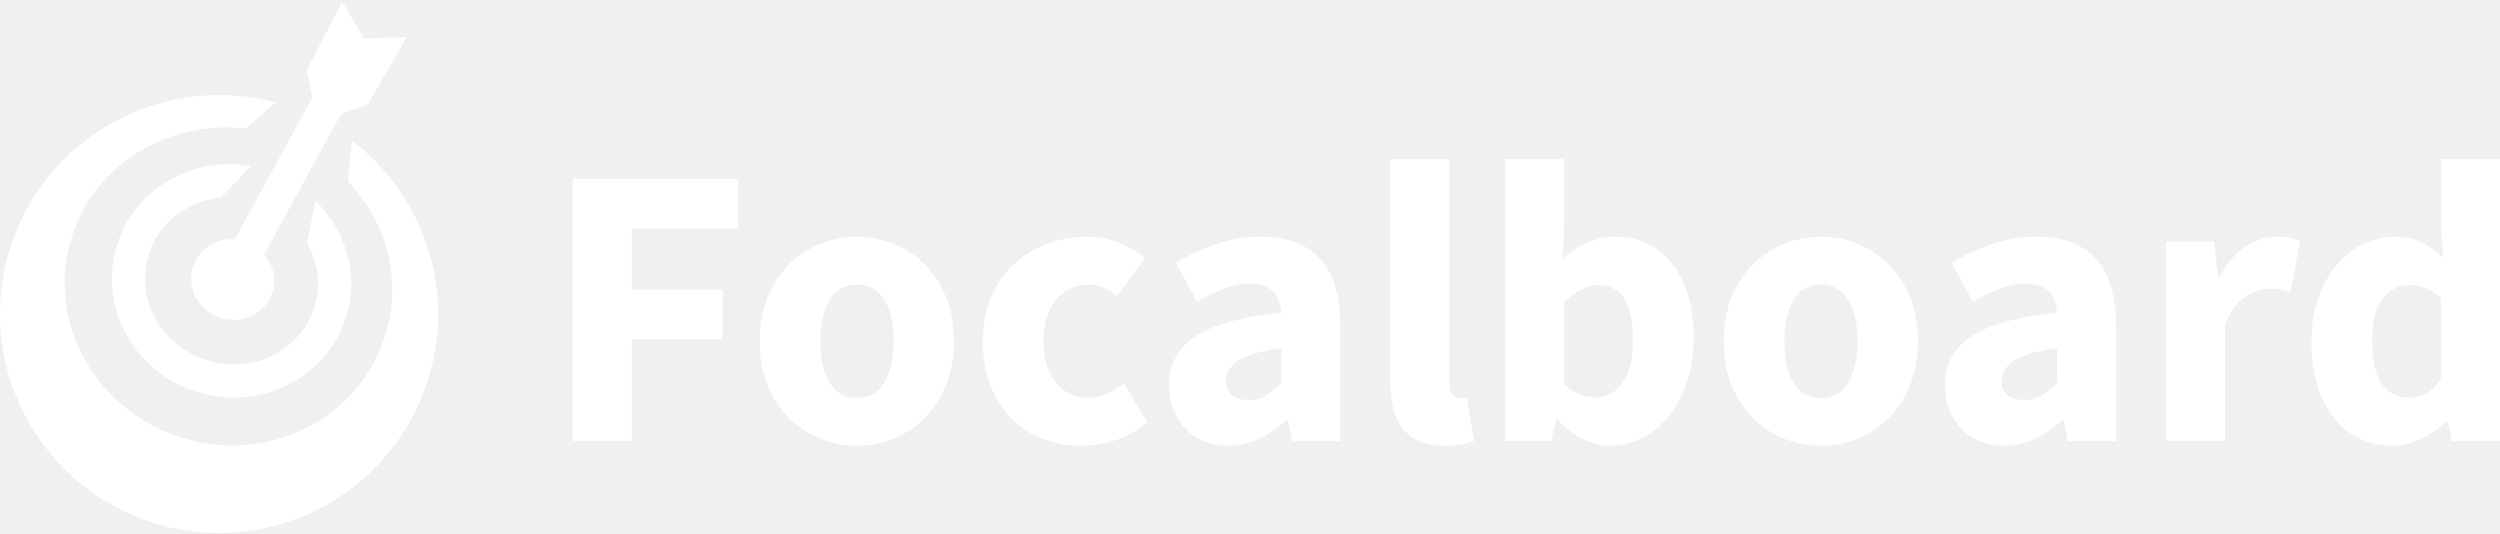
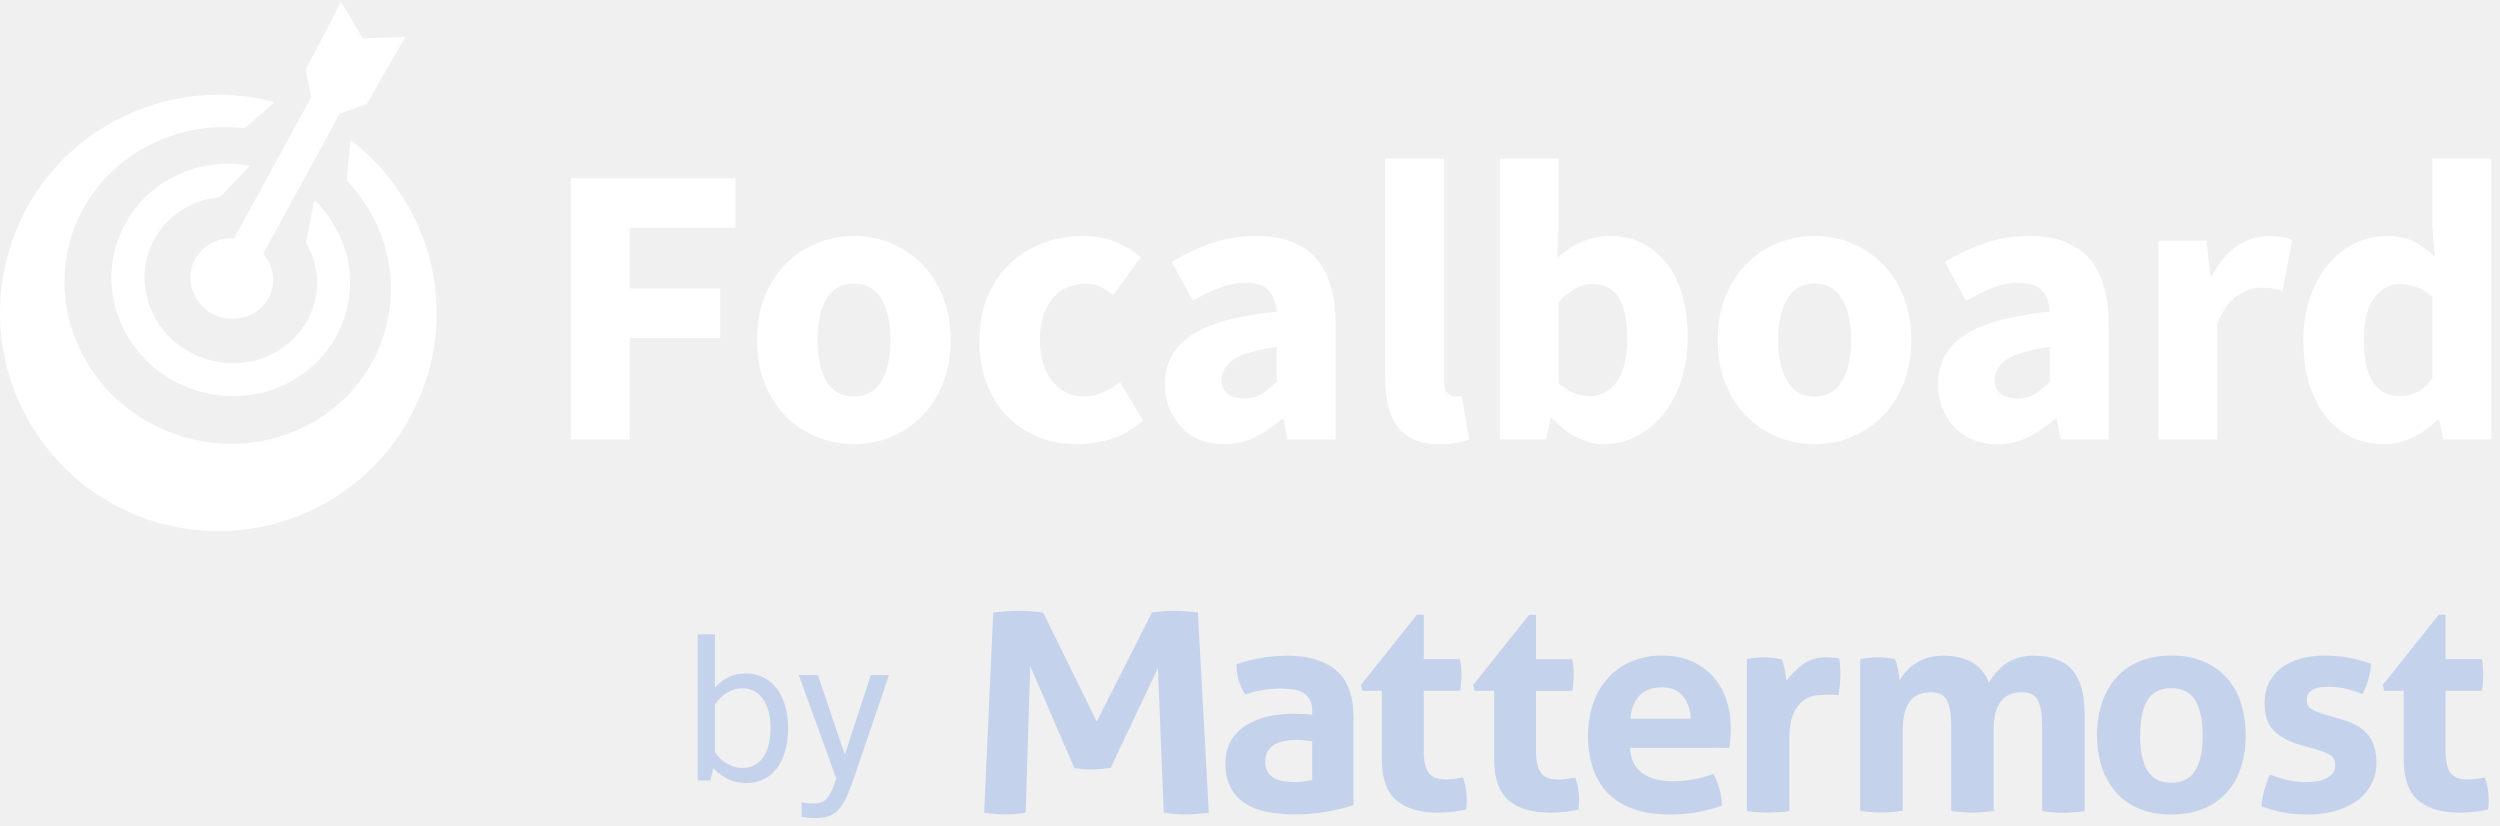
- <svg xmlns="http://www.w3.org/2000/svg" version="1.1" x="0px" y="0px" width="164px" height="35px" viewBox="0 0 300 64" enable-background="new 0 0 300 64" xml:space="preserve">
-   <g id="Layer_2" display="none">
-     <rect x="0" y="0.16" display="inline" fill-rule="evenodd" clip-rule="evenodd" fill="#FFFFFF" width="300" height="63.84" />
+ <svg xmlns="http://www.w3.org/2000/svg" width="221" height="73" viewBox="0 0 221 73" fill="none">
+   <g clip-path="url(#clip0_348_264)">
+     <path fill-rule="evenodd" clip-rule="evenodd" d="M24.277 9.03C14.982 6.485 4.418 11.445 1.024 21.468C-2.393 31.562 3.02 42.514 13.114 45.932C23.208 49.349 34.16 43.936 37.578 33.842C40.371 25.594 37.239 17.177 30.989 12.37L30.651 15.946H30.651C34.05 19.54 35.576 24.712 33.826 29.883C31.358 37.173 23.22 41.005 15.649 38.442C8.079 35.88 3.942 27.893 6.409 20.603C8.593 14.152 15.217 10.535 21.637 11.335V11.335L24.277 9.03ZM19.744 21.134C22.281 20.646 24.873 23.156 23.974 25.81C23.347 27.662 21.28 28.636 19.356 27.985C17.433 27.333 16.381 25.304 17.009 23.452C17.43 22.206 18.502 21.358 19.744 21.134ZM18.801 17.505C17.49 17.742 16.268 18.315 15.268 19.162C14.315 19.97 13.566 21.03 13.141 22.288C12.496 24.194 12.716 26.195 13.594 27.89C14.479 29.6 16.035 30.999 18.05 31.681C20.064 32.363 22.149 32.196 23.893 31.375C25.619 30.563 27.01 29.106 27.655 27.2C28.062 25.997 28.12 24.811 27.907 23.705C27.753 22.902 27.456 22.138 27.046 21.436L27.794 17.687C27.932 17.824 28.068 17.964 28.199 18.108C29.483 19.517 30.407 21.252 30.774 23.156C31.079 24.738 30.997 26.428 30.419 28.136C29.509 30.824 27.557 32.873 25.138 34.013C22.736 35.144 19.871 35.377 17.115 34.444C14.359 33.511 12.225 31.585 11.003 29.227C9.774 26.853 9.468 24.04 10.378 21.351C10.979 19.575 12.037 18.077 13.386 16.935C14.766 15.765 16.455 14.973 18.272 14.641L18.271 14.638C19.562 14.389 20.856 14.408 22.098 14.65L19.468 17.411C19.252 17.431 19.036 17.463 18.819 17.504H18.801V17.505Z" fill="white" />
+     <path fill-rule="evenodd" clip-rule="evenodd" d="M27.525 8.567L27.008 6.205L30.146 0.161L32.068 3.394L35.826 3.264L32.436 9.17L30.026 10.064L21.687 25.329L19.128 23.936L27.525 8.567Z" fill="white" />
+     <path fill-rule="evenodd" clip-rule="evenodd" d="M50.459 38.844V15.754H65.014V20.146H55.665V25.493H63.668V29.885H55.665V38.844H50.459ZM75.496 39.269C74.385 39.269 73.311 39.062 72.272 38.649C71.234 38.235 70.319 37.64 69.528 36.86C68.737 36.081 68.106 35.119 67.634 33.973C67.161 32.828 66.925 31.524 66.925 30.061C66.925 28.597 67.161 27.292 67.634 26.148C68.106 25.002 68.737 24.041 69.528 23.261C70.319 22.482 71.234 21.886 72.272 21.473C73.311 21.06 74.385 20.854 75.496 20.854C76.605 20.854 77.673 21.06 78.7 21.473C79.726 21.886 80.636 22.482 81.427 23.261C82.218 24.041 82.849 25.002 83.321 26.148C83.794 27.292 84.03 28.597 84.03 30.061C84.03 31.524 83.794 32.829 83.321 33.973C82.849 35.119 82.218 36.081 81.427 36.86C80.636 37.64 79.726 38.235 78.7 38.649C77.674 39.062 76.605 39.269 75.496 39.269ZM75.496 35.054C76.558 35.054 77.36 34.606 77.903 33.71C78.446 32.811 78.718 31.596 78.718 30.061C78.718 28.527 78.445 27.311 77.903 26.413C77.36 25.516 76.558 25.067 75.496 25.067C74.409 25.067 73.601 25.516 73.07 26.413C72.538 27.311 72.272 28.527 72.272 30.061C72.272 31.596 72.538 32.811 73.07 33.71C73.601 34.606 74.409 35.054 75.496 35.054ZM95.257 39.269C94.029 39.269 92.889 39.062 91.839 38.649C90.789 38.235 89.874 37.64 89.095 36.86C88.315 36.081 87.702 35.119 87.253 33.973C86.805 32.828 86.581 31.524 86.581 30.061C86.581 28.597 86.828 27.292 87.324 26.148C87.82 25.002 88.487 24.041 89.325 23.261C90.164 22.482 91.137 21.886 92.246 21.473C93.356 21.06 94.513 20.854 95.717 20.854C96.803 20.854 97.765 21.03 98.603 21.384C99.441 21.738 100.191 22.187 100.851 22.73L98.408 26.094C97.581 25.41 96.79 25.067 96.035 25.067C94.76 25.067 93.756 25.516 93.025 26.413C92.293 27.311 91.926 28.527 91.926 30.061C91.926 31.596 92.299 32.811 93.043 33.71C93.787 34.606 94.725 35.054 95.857 35.054C96.424 35.054 96.973 34.931 97.505 34.683C98.036 34.435 98.537 34.134 99.01 33.779L101.064 37.18C100.19 37.935 99.245 38.473 98.231 38.792C97.216 39.11 96.224 39.269 95.257 39.269ZM108.217 39.269C107.415 39.269 106.689 39.133 106.04 38.861C105.391 38.59 104.842 38.212 104.393 37.728C103.945 37.244 103.597 36.684 103.348 36.046C103.101 35.409 102.977 34.712 102.977 33.956C102.977 32.114 103.756 30.674 105.315 29.635C106.873 28.597 109.387 27.901 112.858 27.546C112.811 26.767 112.58 26.148 112.168 25.687C111.754 25.227 111.064 24.997 110.096 24.997C109.341 24.997 108.591 25.138 107.847 25.422C107.104 25.705 106.306 26.094 105.456 26.59L103.58 23.155C104.712 22.471 105.899 21.916 107.139 21.491C108.378 21.066 109.694 20.854 111.087 20.854C113.355 20.854 115.083 21.497 116.275 22.783C117.467 24.069 118.064 26.071 118.064 28.785V38.843H113.814L113.461 37.037H113.319C112.564 37.697 111.773 38.235 110.947 38.647C110.12 39.06 109.209 39.269 108.217 39.269ZM109.988 35.231C110.578 35.231 111.085 35.102 111.51 34.842C111.936 34.583 112.383 34.216 112.857 33.744V30.664C111.015 30.924 109.741 31.301 109.032 31.797C108.324 32.293 107.97 32.883 107.97 33.567C107.97 34.134 108.153 34.554 108.519 34.825C108.885 35.096 109.374 35.231 109.988 35.231ZM127.234 39.269C126.336 39.269 125.581 39.128 124.967 38.844C124.354 38.56 123.864 38.166 123.498 37.658C123.132 37.15 122.867 36.537 122.701 35.816C122.535 35.096 122.453 34.287 122.453 33.39V14.02H127.659V33.603C127.659 34.147 127.76 34.524 127.959 34.736C128.16 34.949 128.367 35.055 128.58 35.055C128.697 35.055 128.798 35.055 128.881 35.055C128.963 35.055 129.076 35.032 129.217 34.985L129.854 38.845C129.571 38.963 129.211 39.063 128.773 39.146C128.337 39.229 127.824 39.269 127.234 39.269ZM141.788 39.269C141.009 39.269 140.225 39.074 139.433 38.685C138.643 38.296 137.905 37.721 137.219 36.966H137.078L136.654 38.844H132.581V14.02H137.787V20.111L137.645 22.802C138.331 22.188 139.068 21.71 139.859 21.367C140.65 21.024 141.459 20.854 142.285 20.854C143.347 20.854 144.304 21.066 145.153 21.491C146.003 21.916 146.729 22.512 147.331 23.28C147.933 24.047 148.394 24.98 148.712 26.077C149.032 27.175 149.191 28.397 149.191 29.742C149.191 31.254 148.984 32.599 148.571 33.779C148.157 34.959 147.603 35.958 146.906 36.772C146.21 37.586 145.418 38.206 144.534 38.631C143.648 39.056 142.733 39.269 141.788 39.269ZM140.585 35.019C141.482 35.019 142.25 34.612 142.887 33.798C143.524 32.984 143.844 31.667 143.844 29.848C143.844 26.685 142.828 25.104 140.798 25.104C139.759 25.104 138.756 25.635 137.788 26.698V33.886C138.26 34.311 138.731 34.605 139.204 34.772C139.676 34.936 140.136 35.019 140.585 35.019ZM160.416 39.269C159.306 39.269 158.232 39.062 157.193 38.649C156.154 38.235 155.24 37.64 154.448 36.86C153.658 36.081 153.026 35.119 152.554 33.973C152.082 32.828 151.846 31.524 151.846 30.061C151.846 28.597 152.082 27.292 152.554 26.148C153.027 25.002 153.658 24.041 154.448 23.261C155.24 22.482 156.154 21.886 157.193 21.473C158.232 21.06 159.306 20.854 160.416 20.854C161.526 20.854 162.594 21.06 163.621 21.473C164.647 21.886 165.557 22.482 166.347 23.261C167.139 24.041 167.77 25.002 168.242 26.148C168.715 27.292 168.951 28.597 168.951 30.061C168.951 31.524 168.715 32.829 168.242 33.973C167.77 35.119 167.139 36.081 166.347 36.86C165.557 37.64 164.648 38.235 163.621 38.649C162.594 39.062 161.526 39.269 160.416 39.269ZM160.416 35.054C161.478 35.054 162.281 34.606 162.824 33.71C163.366 32.811 163.638 31.596 163.638 30.061C163.638 28.527 163.366 27.311 162.824 26.413C162.281 25.516 161.478 25.067 160.416 25.067C159.33 25.067 158.521 25.516 157.99 26.413C157.458 27.311 157.193 28.527 157.193 30.061C157.193 31.596 157.458 32.811 157.99 33.71C158.521 34.606 159.33 35.054 160.416 35.054ZM176.565 39.269C175.762 39.269 175.036 39.133 174.387 38.861C173.738 38.59 173.189 38.212 172.74 37.728C172.292 37.244 171.943 36.684 171.695 36.046C171.447 35.409 171.324 34.712 171.324 33.956C171.324 32.114 172.103 30.674 173.661 29.635C175.22 28.597 177.734 27.901 181.204 27.546C181.156 26.767 180.926 26.148 180.513 25.687C180.101 25.227 179.41 24.997 178.442 24.997C177.687 24.997 176.937 25.138 176.194 25.422C175.451 25.705 174.653 26.094 173.803 26.59L171.927 23.155C173.059 22.471 174.246 21.916 175.485 21.491C176.725 21.066 178.041 20.854 179.433 20.854C181.701 20.854 183.43 21.497 184.622 22.783C185.814 24.069 186.411 26.071 186.411 28.785V38.843H182.161L181.807 37.037H181.666C180.91 37.697 180.12 38.235 179.293 38.647C178.465 39.062 177.556 39.269 176.565 39.269ZM178.336 35.231C178.925 35.231 179.433 35.102 179.858 34.842C180.283 34.583 180.731 34.216 181.204 33.744V30.664C179.363 30.924 178.088 31.301 177.379 31.797C176.67 32.293 176.317 32.883 176.317 33.567C176.317 34.134 176.5 34.554 176.866 34.825C177.233 35.096 177.721 35.231 178.336 35.231ZM190.801 38.844V21.279H195.051L195.404 24.36H195.545C196.183 23.156 196.95 22.271 197.847 21.704C198.745 21.137 199.642 20.854 200.538 20.854C201.034 20.854 201.442 20.884 201.761 20.943C202.079 21.002 202.368 21.09 202.629 21.208L201.779 25.705C201.448 25.611 201.141 25.54 200.857 25.492C200.575 25.446 200.244 25.422 199.865 25.422C199.206 25.422 198.514 25.657 197.794 26.129C197.074 26.603 196.478 27.441 196.006 28.644V38.844H190.801ZM210.809 39.269C209.723 39.269 208.737 39.056 207.852 38.632C206.966 38.207 206.211 37.598 205.585 36.808C204.96 36.017 204.476 35.054 204.134 33.922C203.791 32.788 203.62 31.502 203.62 30.061C203.62 28.621 203.826 27.335 204.24 26.201C204.653 25.067 205.196 24.106 205.869 23.315C206.541 22.523 207.322 21.916 208.206 21.491C209.092 21.066 209.995 20.854 210.916 20.854C211.908 20.854 212.722 21.019 213.359 21.349C213.997 21.68 214.622 22.129 215.236 22.695L215.023 20.003V14.019H220.229V38.843H215.979L215.626 37.108H215.484C214.87 37.721 214.15 38.235 213.324 38.649C212.497 39.062 211.659 39.269 210.809 39.269ZM212.154 35.019C212.721 35.019 213.234 34.901 213.696 34.666C214.155 34.429 214.598 34.017 215.023 33.426V26.237C214.551 25.812 214.067 25.518 213.572 25.352C213.076 25.187 212.591 25.105 212.119 25.105C211.292 25.105 210.561 25.5 209.923 26.29C209.286 27.081 208.967 28.315 208.967 29.991C208.967 31.738 209.245 33.013 209.799 33.816C210.354 34.618 211.14 35.019 212.154 35.019Z" fill="white" />
  </g>
-   <g id="Layer_1">
-     <g>
-       <g>
-         <path fill-rule="evenodd" clip-rule="evenodd" fill="#ffffff" d="M33.071,12.289C20.408,8.822,6.018,15.578,1.395,29.232     c-4.655,13.75,2.719,28.67,16.469,33.325c13.75,4.655,28.67-2.719,33.326-16.469c3.804-11.235-0.462-22.701-8.976-29.249     l-0.46,4.871l-0.001,0c4.631,4.896,6.709,11.941,4.325,18.985c-3.362,9.931-14.447,15.151-24.76,11.66     C11.005,48.865,5.37,37.985,8.731,28.054c2.975-8.788,11.998-13.715,20.743-12.625v-0.001L33.071,12.289L33.071,12.289z      M26.896,28.777c3.456-0.665,6.986,2.754,5.762,6.37c-0.854,2.522-3.67,3.85-6.291,2.962c-2.62-0.887-4.052-3.651-3.197-6.174     C23.743,30.238,25.204,29.083,26.896,28.777L26.896,28.777z M25.611,23.833c-1.786,0.323-3.45,1.104-4.812,2.258     c-1.299,1.101-2.319,2.545-2.898,4.258c-0.879,2.597-0.579,5.323,0.617,7.632c1.206,2.329,3.325,4.234,6.07,5.164     c2.744,0.929,5.584,0.701,7.959-0.417c2.352-1.107,4.246-3.091,5.125-5.688c0.555-1.639,0.633-3.254,0.344-4.761     c-0.21-1.093-0.615-2.134-1.174-3.091l1.019-5.107c0.189,0.187,0.374,0.378,0.552,0.574c1.75,1.919,3.008,4.283,3.508,6.877     c0.415,2.154,0.304,4.457-0.484,6.784c-1.239,3.661-3.898,6.453-7.193,8.005c-3.273,1.541-7.175,1.858-10.93,0.588     c-3.754-1.271-6.661-3.895-8.326-7.108c-1.674-3.233-2.09-7.065-0.851-10.728c0.819-2.419,2.26-4.46,4.097-6.016     c1.88-1.593,4.181-2.673,6.656-3.125l-0.001-0.004c1.759-0.339,3.522-0.313,5.213,0.016l-3.583,3.761     c-0.294,0.028-0.588,0.071-0.883,0.127H25.611z" />
-         <polygon fill-rule="evenodd" clip-rule="evenodd" fill="#ffffff" points="37.495,11.658 36.79,8.44 41.066,0.207 43.683,4.611      48.803,4.434 44.185,12.48 40.902,13.697 29.542,34.491 26.057,32.594    " />
-       </g>
-       <path fill-rule="evenodd" clip-rule="evenodd" fill="#ffffff" d="M68.736,52.902V21.449h19.827v5.982H75.828v7.284H86.73v5.983    H75.828v12.204H68.736L68.736,52.902z M102.842,53.481c-1.513,0-2.976-0.282-4.391-0.845c-1.415-0.563-2.661-1.374-3.739-2.437    c-1.077-1.061-1.937-2.371-2.58-3.932c-0.644-1.56-0.965-3.336-0.965-5.33c0-1.993,0.321-3.771,0.965-5.33    c0.643-1.561,1.503-2.87,2.58-3.933c1.078-1.061,2.325-1.872,3.739-2.435c1.415-0.563,2.878-0.844,4.391-0.844    c1.511,0,2.966,0.281,4.365,0.844c1.398,0.563,2.637,1.375,3.714,2.435c1.078,1.063,1.938,2.372,2.581,3.933    c0.644,1.559,0.965,3.337,0.965,5.33c0,1.994-0.321,3.771-0.965,5.33c-0.643,1.561-1.503,2.871-2.581,3.932    c-1.077,1.063-2.316,1.874-3.714,2.437C105.809,53.199,104.353,53.481,102.842,53.481L102.842,53.481z M102.842,47.74    c1.447,0,2.54-0.611,3.279-1.832c0.74-1.224,1.11-2.879,1.11-4.97c0-2.09-0.371-3.746-1.11-4.969    c-0.739-1.222-1.832-1.834-3.279-1.834c-1.48,0-2.581,0.612-3.305,1.834c-0.724,1.223-1.086,2.879-1.086,4.969    c0,2.091,0.362,3.746,1.086,4.97C100.261,47.129,101.362,47.74,102.842,47.74L102.842,47.74z M129.761,53.481    c-1.673,0-3.225-0.282-4.656-0.845c-1.43-0.563-2.677-1.374-3.738-2.437c-1.062-1.061-1.897-2.371-2.509-3.932    c-0.611-1.56-0.916-3.336-0.916-5.33c0-1.993,0.337-3.771,1.013-5.33c0.676-1.561,1.584-2.87,2.726-3.933    c1.142-1.061,2.468-1.872,3.979-2.435c1.512-0.563,3.088-0.844,4.728-0.844c1.479,0,2.789,0.241,3.931,0.723    c1.142,0.482,2.163,1.093,3.063,1.833l-3.329,4.583c-1.126-0.932-2.203-1.399-3.232-1.399c-1.737,0-3.104,0.612-4.101,1.834    c-0.997,1.223-1.496,2.879-1.496,4.969c0,2.091,0.507,3.746,1.521,4.97c1.013,1.221,2.292,1.832,3.834,1.832    c0.772,0,1.52-0.169,2.244-0.506c0.724-0.338,1.406-0.748,2.05-1.231l2.798,4.632c-1.19,1.029-2.477,1.762-3.859,2.196    C132.43,53.264,131.079,53.481,129.761,53.481L129.761,53.481z M147.416,53.481c-1.093,0-2.082-0.185-2.966-0.556    c-0.884-0.369-1.632-0.884-2.244-1.543c-0.61-0.659-1.084-1.423-1.423-2.291c-0.337-0.868-0.505-1.817-0.505-2.847    c0-2.509,1.061-4.471,3.184-5.886c2.123-1.414,5.547-2.363,10.276-2.846c-0.065-1.062-0.379-1.905-0.941-2.533    c-0.563-0.627-1.503-0.94-2.822-0.94c-1.029,0-2.05,0.193-3.063,0.579c-1.013,0.386-2.099,0.916-3.257,1.592l-2.556-4.68    c1.542-0.932,3.159-1.688,4.848-2.267c1.688-0.579,3.481-0.868,5.378-0.868c3.089,0,5.443,0.876,7.067,2.628    s2.437,4.479,2.437,8.176v13.701h-5.789l-0.481-2.46h-0.194c-1.028,0.899-2.105,1.632-3.231,2.194S148.767,53.481,147.416,53.481    L147.416,53.481z M149.828,47.981c0.804,0,1.495-0.177,2.074-0.53s1.189-0.853,1.834-1.496v-4.196    c-2.509,0.354-4.245,0.868-5.21,1.544c-0.965,0.675-1.447,1.479-1.447,2.411c0,0.772,0.25,1.344,0.748,1.713    C148.325,47.797,148.992,47.981,149.828,47.981L149.828,47.981z M173.321,53.481c-1.223,0-2.252-0.192-3.088-0.579    s-1.503-0.924-2.002-1.616c-0.498-0.691-0.859-1.527-1.085-2.508c-0.226-0.981-0.338-2.083-0.338-3.305V19.086h7.092v26.677    c0,0.74,0.137,1.254,0.409,1.543c0.273,0.29,0.555,0.435,0.845,0.435c0.16,0,0.297,0,0.41,0c0.112,0,0.266-0.032,0.458-0.096    l0.868,5.258c-0.386,0.161-0.876,0.297-1.472,0.41C174.824,53.426,174.125,53.481,173.321,53.481L173.321,53.481z M193.147,53.481    c-1.062,0-2.13-0.266-3.208-0.796c-1.077-0.53-2.082-1.312-3.016-2.341h-0.192l-0.578,2.558h-5.548V19.086h7.092v8.297    l-0.194,3.666c0.934-0.836,1.938-1.487,3.016-1.954c1.078-0.467,2.179-0.699,3.305-0.699c1.447,0,2.75,0.289,3.907,0.868    c1.158,0.579,2.147,1.39,2.967,2.436c0.82,1.045,1.447,2.316,1.881,3.811c0.435,1.495,0.652,3.16,0.652,4.992    c0,2.06-0.282,3.892-0.845,5.499c-0.563,1.608-1.318,2.968-2.268,4.078c-0.948,1.108-2.026,1.953-3.231,2.532    C195.681,53.191,194.434,53.481,193.147,53.481L193.147,53.481z M191.508,47.692c1.222,0,2.268-0.555,3.136-1.664    s1.303-2.902,1.303-5.38c0-4.309-1.384-6.463-4.149-6.463c-1.415,0-2.781,0.724-4.1,2.171v9.792    c0.643,0.579,1.285,0.98,1.929,1.207C190.269,47.579,190.896,47.692,191.508,47.692L191.508,47.692z M218.522,53.481    c-1.512,0-2.975-0.282-4.391-0.845c-1.414-0.563-2.66-1.374-3.738-2.437c-1.077-1.061-1.938-2.371-2.58-3.932    c-0.644-1.56-0.965-3.336-0.965-5.33c0-1.993,0.321-3.771,0.965-5.33c0.643-1.561,1.503-2.87,2.58-3.933    c1.078-1.061,2.324-1.872,3.738-2.435c1.416-0.563,2.879-0.844,4.391-0.844s2.967,0.281,4.366,0.844    c1.398,0.563,2.637,1.375,3.714,2.435c1.078,1.063,1.938,2.372,2.581,3.933c0.644,1.559,0.965,3.337,0.965,5.33    c0,1.994-0.321,3.771-0.965,5.33c-0.643,1.561-1.503,2.871-2.581,3.932c-1.077,1.063-2.315,1.874-3.714,2.437    C221.489,53.199,220.034,53.481,218.522,53.481L218.522,53.481z M218.522,47.74c1.447,0,2.54-0.611,3.28-1.832    c0.739-1.224,1.109-2.879,1.109-4.97c0-2.09-0.37-3.746-1.109-4.969c-0.74-1.222-1.833-1.834-3.28-1.834    c-1.479,0-2.581,0.612-3.305,1.834c-0.724,1.223-1.086,2.879-1.086,4.969c0,2.091,0.362,3.746,1.086,4.97    C215.941,47.129,217.043,47.74,218.522,47.74L218.522,47.74z M240.52,53.481c-1.093,0-2.082-0.185-2.966-0.556    c-0.885-0.369-1.632-0.884-2.244-1.543c-0.61-0.659-1.085-1.423-1.423-2.291s-0.506-1.817-0.506-2.847    c0-2.509,1.061-4.471,3.184-5.886c2.123-1.414,5.548-2.363,10.275-2.846c-0.065-1.062-0.379-1.905-0.941-2.533    c-0.562-0.627-1.503-0.94-2.821-0.94c-1.029,0-2.051,0.193-3.063,0.579s-2.099,0.916-3.257,1.592l-2.556-4.68    c1.543-0.932,3.159-1.688,4.848-2.267c1.688-0.579,3.481-0.868,5.378-0.868c3.089,0,5.444,0.876,7.068,2.628    s2.437,4.479,2.437,8.176v13.701h-5.789l-0.482-2.46h-0.193c-1.029,0.899-2.106,1.632-3.232,2.194    C243.109,53.199,241.871,53.481,240.52,53.481L240.52,53.481z M242.933,47.981c0.803,0,1.494-0.177,2.074-0.53    c0.578-0.354,1.189-0.853,1.833-1.496v-4.196c-2.508,0.354-4.245,0.868-5.21,1.544c-0.966,0.675-1.447,1.479-1.447,2.411    c0,0.772,0.249,1.344,0.747,1.713C241.43,47.797,242.096,47.981,242.933,47.981L242.933,47.981z M259.913,52.902V28.975h5.789    l0.481,4.197h0.192c0.869-1.641,1.914-2.846,3.137-3.618c1.222-0.773,2.444-1.158,3.665-1.158c0.676,0,1.231,0.04,1.666,0.121    c0.434,0.08,0.827,0.2,1.182,0.361l-1.158,6.126c-0.45-0.128-0.868-0.225-1.255-0.29c-0.385-0.063-0.836-0.096-1.351-0.096    c-0.899,0-1.841,0.321-2.822,0.964c-0.98,0.645-1.792,1.786-2.436,3.426v13.894H259.913L259.913,52.902z M287.169,53.481    c-1.48,0-2.823-0.29-4.028-0.868c-1.207-0.579-2.236-1.408-3.089-2.484c-0.851-1.078-1.511-2.389-1.977-3.932    c-0.466-1.544-0.7-3.297-0.7-5.259s0.281-3.714,0.845-5.258c0.563-1.545,1.303-2.854,2.219-3.932s1.979-1.906,3.184-2.484    c1.206-0.579,2.437-0.868,3.691-0.868c1.351,0,2.46,0.224,3.328,0.674c0.869,0.451,1.72,1.062,2.557,1.833l-0.29-3.666v-8.152H300    v33.816h-5.789l-0.481-2.363h-0.193c-0.836,0.835-1.817,1.535-2.943,2.098S288.326,53.481,287.169,53.481L287.169,53.481z     M289.001,47.692c0.772,0,1.471-0.161,2.1-0.482c0.626-0.322,1.229-0.884,1.808-1.688v-9.793c-0.643-0.579-1.302-0.98-1.977-1.206    c-0.676-0.225-1.336-0.337-1.979-0.337c-1.126,0-2.123,0.538-2.991,1.615s-1.303,2.758-1.303,5.042    c0,2.379,0.379,4.116,1.134,5.21C286.549,47.146,287.619,47.692,289.001,47.692z" />
-     </g>
-   </g>
+   <path fill-rule="evenodd" clip-rule="evenodd" d="M87.805 54.156C88.536 54.054 89.273 54.002 90.011 54C90.749 54 91.487 54.052 92.217 54.156L96.951 63.787L101.825 54.156C102.478 54.047 103.139 53.995 103.801 54C104.501 53.998 105.201 54.05 105.893 54.156L106.86 71.839C106.176 71.94 105.486 71.993 104.795 71.995C104.152 71.996 103.511 71.944 102.876 71.839L102.361 59.054L98.177 67.891C97.909 67.926 97.632 67.956 97.347 67.982C97.061 68.009 96.773 68.02 96.486 68.02C96.237 68.02 95.991 68.02 95.742 67.996C95.482 67.976 95.224 67.941 94.968 67.891L91.071 58.871L90.667 71.839C90.08 71.941 89.486 71.993 88.89 71.995C88.257 71.994 87.625 71.942 87 71.839L87.801 54.156H87.805ZM212.487 61.068H210.768L210.636 60.55L215.582 54.345H216.189V58.266H219.39C219.44 58.497 219.475 58.73 219.496 58.966C219.513 59.173 219.523 59.39 219.523 59.614C219.523 59.838 219.513 60.09 219.496 60.316C219.475 60.568 219.44 60.819 219.39 61.068H216.189V66.337C216.179 66.773 216.224 67.21 216.323 67.635C216.389 67.92 216.519 68.186 216.705 68.413C216.869 68.601 217.085 68.737 217.327 68.803C217.612 68.876 217.905 68.911 218.2 68.906C218.461 68.906 218.723 68.885 218.981 68.841L219.657 68.725C219.781 69.057 219.869 69.401 219.921 69.751C219.971 70.064 219.997 70.381 220 70.698C220 70.887 220 71.048 219.986 71.177C219.973 71.307 219.964 71.433 219.948 71.554C219.125 71.746 218.281 71.842 217.435 71.839C215.83 71.839 214.605 71.472 213.758 70.736C212.912 70.001 212.489 68.802 212.489 67.141V61.068H212.487ZM203.339 65.844C202.352 65.566 201.58 65.155 201.025 64.611C200.469 64.067 200.191 63.249 200.191 62.157C200.191 60.844 200.672 59.815 201.633 59.07C202.595 58.326 203.904 57.954 205.561 57.954C206.241 57.954 206.92 58.015 207.589 58.136C208.279 58.263 208.958 58.445 209.618 58.68C209.578 59.155 209.489 59.625 209.354 60.082C209.228 60.522 209.058 60.948 208.847 61.355C208.391 61.17 207.922 61.018 207.444 60.9C206.917 60.769 206.375 60.703 205.831 60.706C205.233 60.706 204.764 60.795 204.43 60.978C204.268 61.059 204.135 61.185 204.045 61.339C203.955 61.493 203.912 61.67 203.922 61.847C203.922 62.228 204.041 62.496 204.279 62.652C204.596 62.843 204.937 62.991 205.293 63.093L206.801 63.535C207.272 63.659 207.728 63.829 208.164 64.042C208.544 64.229 208.887 64.479 209.178 64.782C209.474 65.096 209.699 65.467 209.839 65.872C210.011 66.382 210.091 66.918 210.078 67.455C210.083 68.075 209.943 68.688 209.669 69.246C209.389 69.807 208.985 70.3 208.485 70.686C207.919 71.116 207.278 71.442 206.593 71.647C205.78 71.891 204.932 72.009 204.081 71.997C203.657 71.997 203.27 71.984 202.918 71.959C202.578 71.934 202.239 71.89 201.904 71.828C201.577 71.768 201.256 71.693 200.938 71.607C200.621 71.521 200.277 71.408 199.907 71.275C199.945 70.797 200.029 70.323 200.159 69.86C200.289 69.384 200.458 68.92 200.666 68.472C201.203 68.683 201.756 68.852 202.32 68.978C202.854 69.091 203.399 69.147 203.946 69.144C204.216 69.142 204.486 69.12 204.752 69.079C205.031 69.039 205.303 68.96 205.559 68.845C205.795 68.741 206.006 68.591 206.181 68.404C206.354 68.206 206.444 67.951 206.431 67.69C206.431 67.275 206.304 66.977 206.047 66.794C205.719 66.579 205.358 66.418 204.977 66.315L203.337 65.847L203.339 65.844ZM191.934 71.995C190.942 72.018 189.955 71.836 189.038 71.463C188.251 71.132 187.554 70.625 187.001 69.983C186.451 69.329 186.038 68.576 185.786 67.765C185.505 66.874 185.367 65.946 185.375 65.014C185.368 64.073 185.506 63.137 185.786 62.237C186.034 61.416 186.447 60.652 187.001 59.991C187.555 59.347 188.252 58.837 189.038 58.498C189.953 58.116 190.94 57.931 191.934 57.954C192.932 57.932 193.924 58.118 194.844 58.499C195.638 58.837 196.343 59.348 196.906 59.993C197.468 60.65 197.882 61.415 198.124 62.239C198.394 63.14 198.528 64.076 198.521 65.016C198.529 65.947 198.395 66.874 198.124 67.766C197.878 68.581 197.464 69.336 196.906 69.985C196.345 70.627 195.639 71.134 194.844 71.464C193.922 71.837 192.931 72.017 191.934 71.995ZM191.934 69.192C192.922 69.192 193.632 68.833 194.064 68.115C194.497 67.397 194.713 66.364 194.712 65.014C194.712 63.664 194.496 62.63 194.064 61.912C193.633 61.194 192.923 60.835 191.934 60.835C190.965 60.835 190.264 61.194 189.833 61.912C189.401 62.63 189.185 63.664 189.184 65.014C189.184 66.362 189.4 67.396 189.833 68.115C190.266 68.834 190.966 69.191 191.934 69.185V69.192ZM164.445 58.266C164.69 58.214 164.937 58.175 165.185 58.15C165.458 58.122 165.732 58.108 166.005 58.11C166.27 58.108 166.535 58.121 166.798 58.15C167.028 58.174 167.267 58.214 167.513 58.266C167.579 58.384 167.628 58.511 167.659 58.642C167.703 58.808 167.743 58.974 167.777 59.161C167.811 59.349 167.843 59.52 167.87 59.692C167.897 59.865 167.919 60.013 167.936 60.134C168.091 59.855 168.278 59.594 168.492 59.355C168.732 59.087 169.008 58.851 169.312 58.656C169.644 58.443 170.004 58.276 170.382 58.158C170.814 58.022 171.265 57.956 171.718 57.962C173.852 57.962 175.218 58.758 175.818 60.351C176.187 59.693 176.696 59.121 177.312 58.675C177.957 58.2 178.773 57.962 179.76 57.962C181.31 57.962 182.451 58.382 183.184 59.221C183.916 60.061 184.283 61.371 184.283 63.153V71.692C183.039 71.9 181.769 71.9 180.526 71.692V64.105C180.526 63.172 180.407 62.453 180.169 61.949C179.931 61.444 179.451 61.193 178.727 61.195C178.427 61.195 178.129 61.239 177.841 61.325C177.54 61.417 177.268 61.582 177.048 61.804C176.781 62.086 176.582 62.423 176.467 62.791C176.301 63.325 176.225 63.881 176.242 64.439V71.68C174.999 71.888 173.729 71.888 172.486 71.68V64.105C172.486 63.172 172.367 62.453 172.129 61.949C171.891 61.444 171.41 61.193 170.687 61.195C170.382 61.196 170.079 61.24 169.787 61.325C169.478 61.416 169.199 61.588 168.981 61.822C168.713 62.126 168.519 62.486 168.413 62.874C168.255 63.449 168.184 64.043 168.202 64.638V71.672C166.958 71.88 165.688 71.88 164.445 71.672V58.266ZM154.433 58.266C154.697 58.214 154.949 58.174 155.186 58.15C155.445 58.122 155.706 58.108 155.967 58.11C156.227 58.11 156.488 58.127 156.746 58.161C157.003 58.196 157.253 58.239 157.5 58.292C157.566 58.41 157.615 58.536 157.645 58.667C157.689 58.833 157.73 58.999 157.765 59.186C157.801 59.374 157.831 59.55 157.858 59.732C157.885 59.915 157.906 60.064 157.924 60.187C158.323 59.638 158.804 59.152 159.351 58.745C159.964 58.306 160.71 58.082 161.468 58.11C161.637 58.11 161.847 58.118 162.076 58.136C162.248 58.143 162.418 58.169 162.584 58.214C162.623 58.411 162.649 58.61 162.663 58.81C162.682 59.035 162.69 59.269 162.69 59.511C162.69 59.806 162.677 60.126 162.65 60.472C162.626 60.804 162.577 61.133 162.504 61.458C162.29 61.421 162.074 61.404 161.857 61.406H161.42C161.08 61.408 160.741 61.439 160.406 61.497C160.017 61.566 159.653 61.731 159.348 61.977C158.975 62.288 158.689 62.688 158.516 63.138C158.291 63.657 158.178 64.383 158.178 65.318V71.703C157.863 71.755 157.545 71.789 157.226 71.806C156.908 71.824 156.601 71.833 156.3 71.833C155.999 71.833 155.696 71.824 155.388 71.806C155.065 71.788 154.743 71.753 154.423 71.703V58.266H154.433ZM144.09 66.104C144.161 67.142 144.531 67.894 145.201 68.362C145.87 68.83 146.752 69.063 147.847 69.062C148.463 69.062 149.078 69.006 149.684 68.896C150.293 68.789 150.89 68.629 151.47 68.417C151.685 68.812 151.855 69.23 151.977 69.663C152.121 70.171 152.201 70.694 152.215 71.221C150.725 71.758 149.147 72.022 147.559 71.999C146.29 71.999 145.201 71.826 144.293 71.479C143.445 71.176 142.68 70.681 142.061 70.036C141.479 69.406 141.045 68.657 140.792 67.843C140.511 66.943 140.373 66.007 140.383 65.066C140.375 64.124 140.518 63.187 140.805 62.289C141.066 61.461 141.493 60.693 142.061 60.031C142.628 59.383 143.332 58.864 144.124 58.511C145.029 58.122 146.01 57.932 146.998 57.954C147.87 57.94 148.734 58.11 149.534 58.451C150.254 58.766 150.898 59.226 151.424 59.802C151.958 60.393 152.361 61.087 152.607 61.839C152.876 62.656 153.009 63.51 153.003 64.369C153.003 64.701 152.989 65.023 152.964 65.343C152.939 65.663 152.907 65.918 152.871 66.109L144.09 66.104ZM149.459 63.535C149.423 62.704 149.19 62.033 148.758 61.522C148.326 61.011 147.722 60.756 146.946 60.757C146.064 60.757 145.394 61 144.935 61.484C144.477 61.968 144.204 62.652 144.117 63.535H149.459ZM132.087 61.068H130.361L130.227 60.558L135.172 54.354H135.781V58.274H138.981C139.029 58.505 139.065 58.739 139.088 58.974C139.104 59.181 139.113 59.399 139.113 59.623C139.113 59.847 139.104 60.099 139.088 60.324C139.065 60.577 139.03 60.827 138.981 61.076H135.782V66.345C135.772 66.781 135.817 67.218 135.916 67.644C135.982 67.928 136.112 68.194 136.298 68.422C136.462 68.609 136.678 68.745 136.92 68.812C137.205 68.885 137.498 68.919 137.793 68.915C138.054 68.915 138.316 68.893 138.574 68.85L139.25 68.734C139.374 69.066 139.463 69.409 139.514 69.759C139.564 70.072 139.59 70.389 139.593 70.706C139.593 70.895 139.593 71.056 139.58 71.186C139.566 71.315 139.558 71.441 139.541 71.562C138.717 71.751 137.873 71.844 137.027 71.839C135.422 71.839 134.196 71.472 133.35 70.736C132.503 70.001 132.082 68.802 132.087 67.141V61.068ZM122.163 61.068H120.437L120.305 60.55L125.252 54.345H125.86V58.266H129.061C129.109 58.497 129.144 58.73 129.165 58.966C129.184 59.173 129.192 59.39 129.192 59.614C129.192 59.838 129.192 60.09 129.165 60.316C129.144 60.568 129.109 60.819 129.061 61.068H125.86V66.337C125.849 66.773 125.894 67.21 125.992 67.635C126.058 67.92 126.19 68.186 126.376 68.413C126.539 68.601 126.755 68.737 126.996 68.803C127.282 68.876 127.576 68.911 127.87 68.906C128.132 68.906 128.392 68.885 128.65 68.841L129.326 68.725C129.45 69.057 129.539 69.401 129.591 69.751C129.64 70.064 129.666 70.381 129.669 70.698C129.669 70.887 129.669 71.048 129.657 71.177C129.646 71.307 129.635 71.433 129.617 71.554C128.793 71.746 127.949 71.842 127.103 71.839C125.498 71.839 124.272 71.472 123.426 70.736C122.579 70.001 122.156 68.802 122.156 67.141V61.068H122.163ZM116.002 65.535C115.791 65.502 115.563 65.471 115.314 65.446C115.095 65.421 114.874 65.407 114.653 65.406C113.789 65.406 113.106 65.557 112.604 65.86C112.103 66.163 111.851 66.652 111.85 67.327C111.827 67.692 111.928 68.053 112.138 68.356C112.32 68.589 112.562 68.772 112.839 68.886C113.117 69 113.411 69.071 113.712 69.095C114.021 69.12 114.29 69.133 114.518 69.133C114.784 69.133 115.049 69.112 115.311 69.069C115.576 69.026 115.806 68.986 115.999 68.951V65.535H116.002ZM116.002 62.863C116.017 62.513 115.945 62.166 115.791 61.851C115.657 61.599 115.456 61.388 115.209 61.24C114.928 61.082 114.618 60.98 114.297 60.941C113.898 60.887 113.495 60.861 113.093 60.864C112.055 60.879 111.026 61.063 110.05 61.409C109.823 61.004 109.637 60.578 109.495 60.137C109.362 59.673 109.3 59.192 109.309 58.71C110.758 58.226 112.276 57.972 113.806 57.957C115.641 57.957 117.074 58.389 118.104 59.254C119.134 60.119 119.65 61.502 119.651 63.402V71.187C118.912 71.408 118.161 71.589 117.402 71.731C116.418 71.915 115.417 72.002 114.415 71.992C113.584 71.999 112.755 71.92 111.942 71.758C111.252 71.627 110.595 71.362 110.011 70.98C109.481 70.625 109.052 70.142 108.767 69.578C108.457 68.92 108.308 68.201 108.33 67.476C108.304 66.743 108.493 66.018 108.873 65.386C109.226 64.835 109.708 64.374 110.278 64.042C110.871 63.696 111.52 63.45 112.197 63.316C112.892 63.169 113.601 63.095 114.312 63.095C114.819 63.095 115.387 63.121 116.002 63.173V62.863Z" fill="#C5D2EC" />
+   <path d="M62.791 69L63.061 67.92C63.997 68.838 64.789 69.216 66.031 69.216C68.317 69.216 69.667 67.254 69.667 64.392C69.667 61.368 68.155 59.532 65.923 59.532C64.861 59.532 64.015 59.91 63.205 60.774V56.076H61.675V69H62.791ZM63.205 62.268C63.835 61.35 64.699 60.846 65.617 60.846C67.165 60.846 68.119 62.196 68.119 64.356C68.119 66.552 67.201 67.884 65.635 67.884C64.717 67.884 63.745 67.362 63.205 66.498V62.268Z" fill="#C5D2EC" />
+   <path d="M75.508 68.712L78.587 59.676H76.984L74.698 66.66H74.662L72.305 59.676H70.612L73.924 68.802L73.745 69.324C73.312 70.584 72.898 71.034 71.891 71.034C71.603 71.034 71.243 70.998 70.865 70.926V72.204C71.243 72.276 71.638 72.312 72.124 72.312C73.924 72.312 74.573 71.484 75.508 68.712Z" fill="#C5D2EC" />
+   <defs>
+     <clipPath id="clip0_348_264">
+       <rect width="220.229" height="47" fill="white" />
+     </clipPath>
+   </defs>
</svg>
